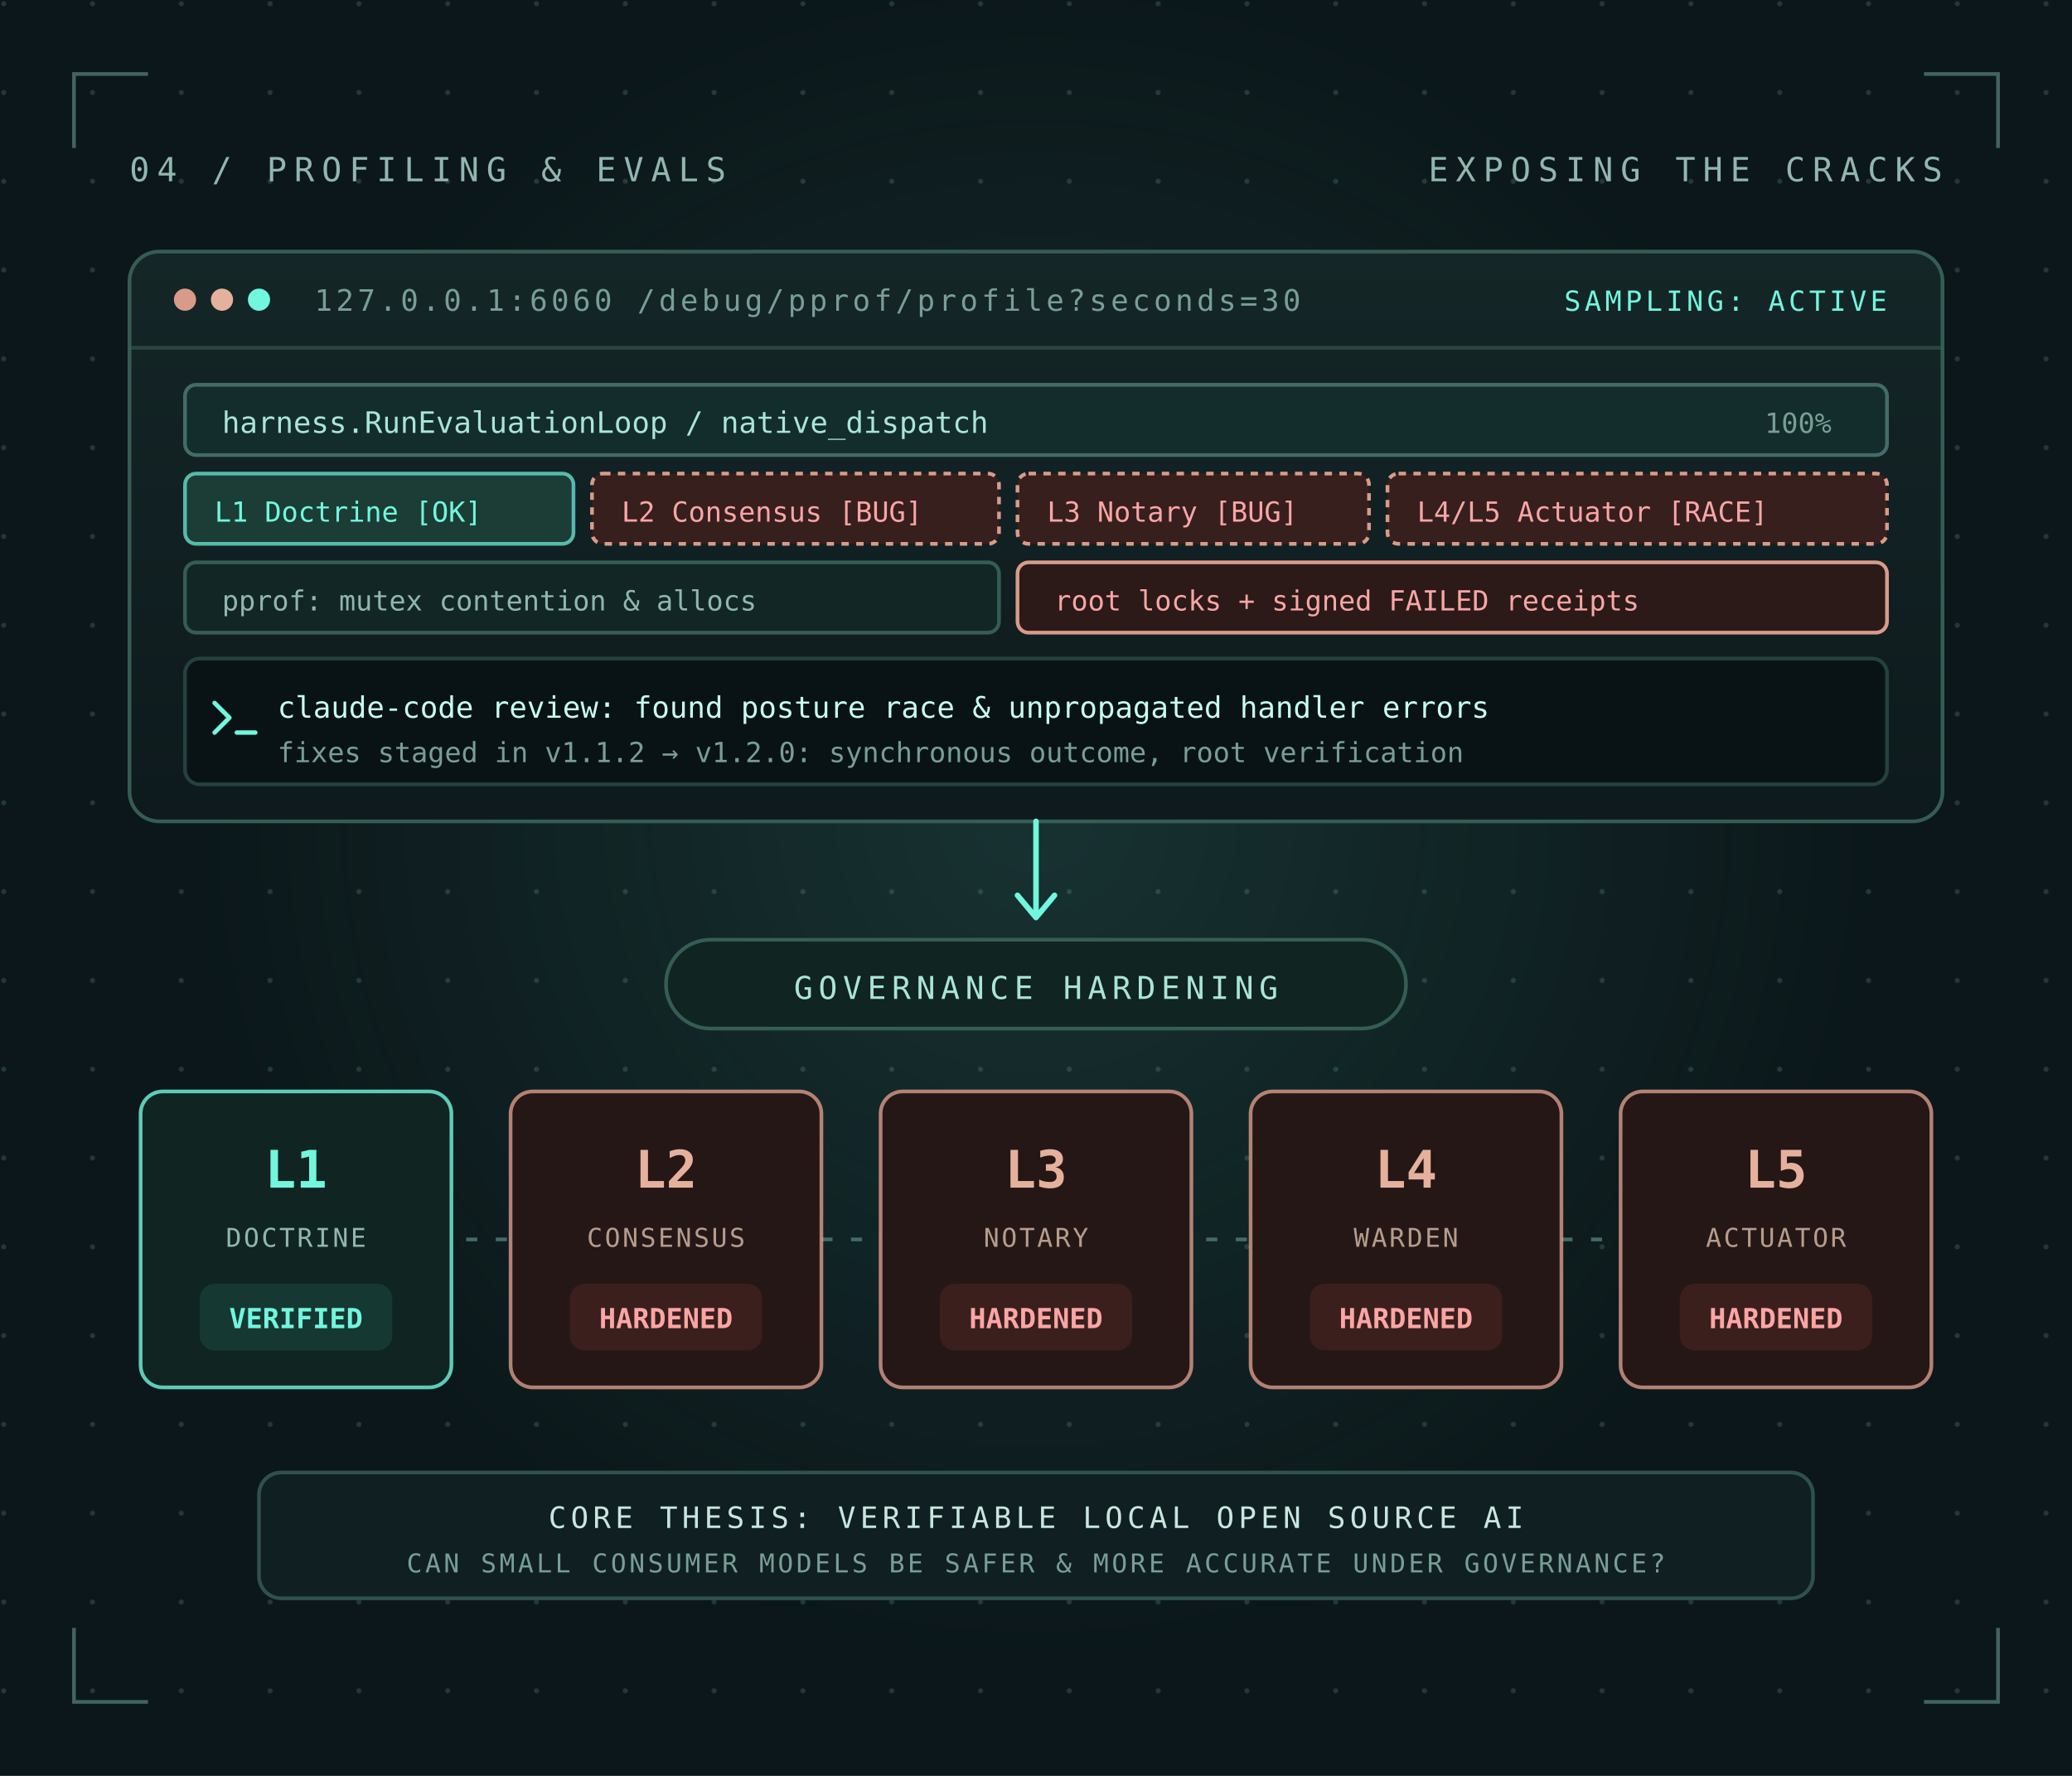
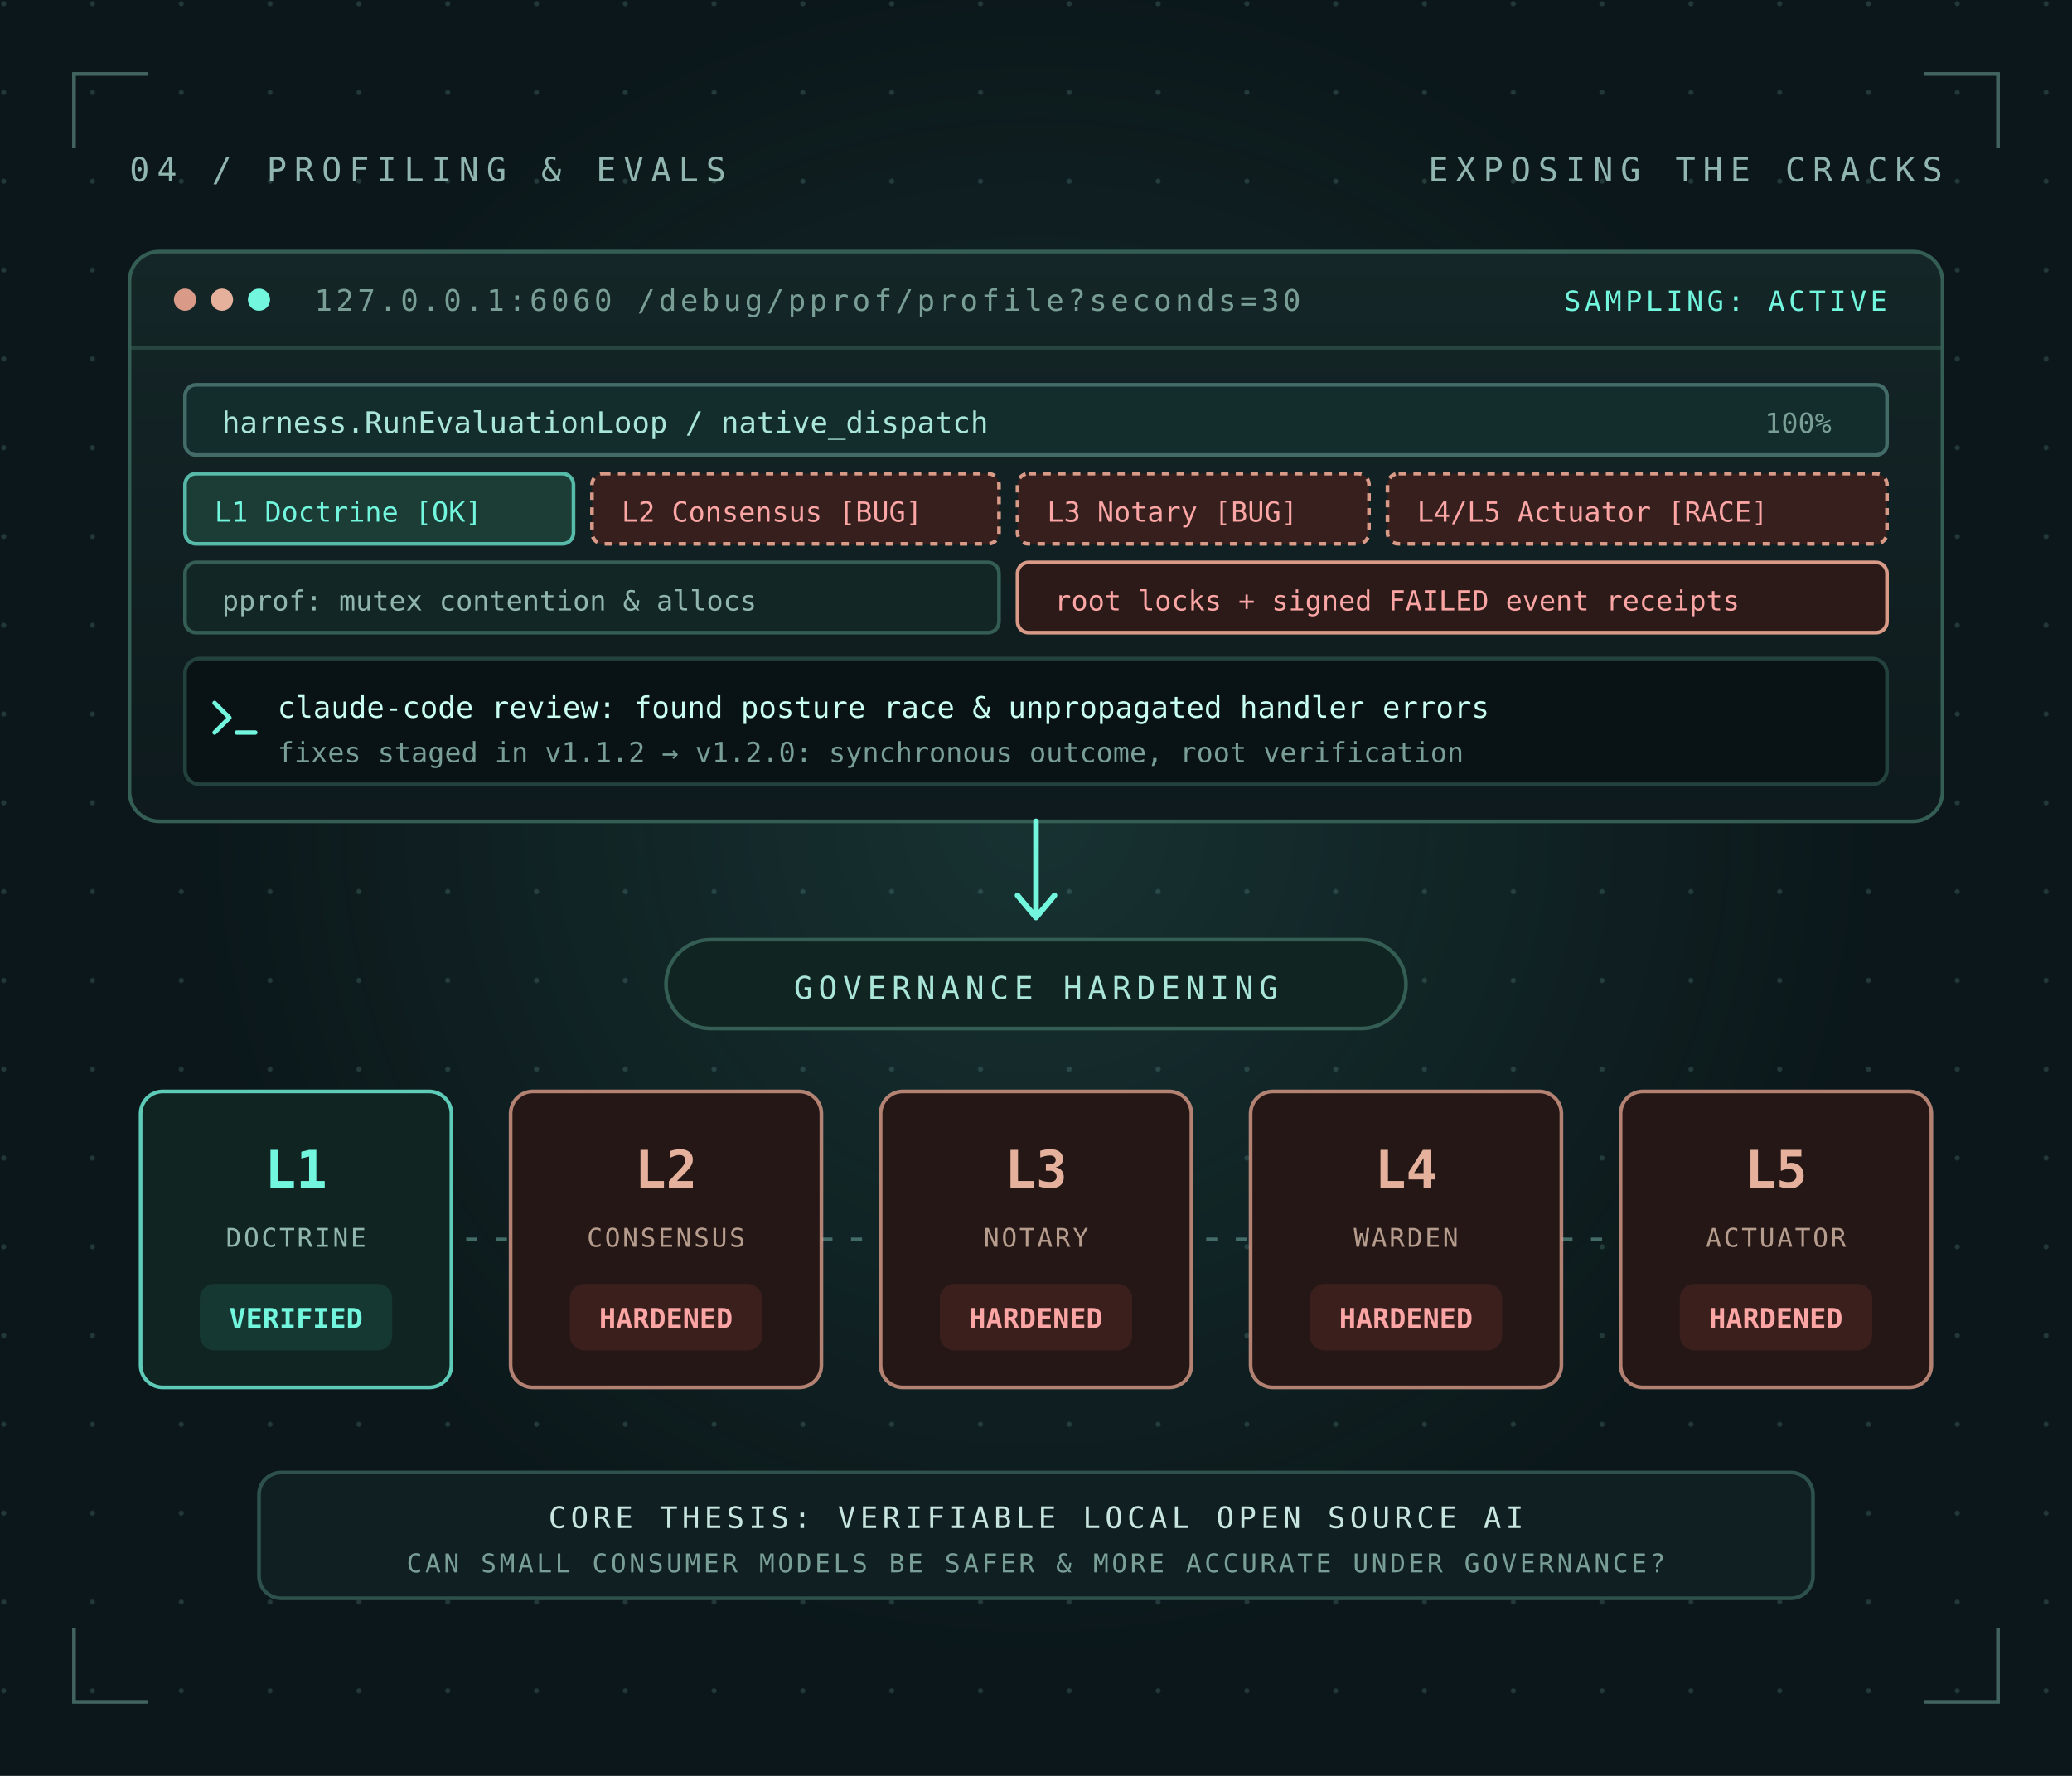
<svg xmlns="http://www.w3.org/2000/svg" viewBox="0 0 560 480" fill="none" role="img" aria-labelledby="title desc">
  <defs>
    <radialGradient id="glow">
      <stop stop-color="#72f6de" stop-opacity=".12" />
      <stop offset="1" stop-color="#72f6de" stop-opacity="0" />
    </radialGradient>
    <pattern id="grid" width="24" height="24" patternUnits="userSpaceOnUse">
      <circle cx="1" cy="1" r=".7" fill="#608d89" opacity=".28" />
    </pattern>
    <linearGradient id="panel-bg" x1="0" y1="0" x2="0" y2="1">
      <stop stop-color="#142627" />
      <stop offset="1" stop-color="#0e1a1d" />
    </linearGradient>
  </defs>
  <path fill="#0b171a" d="M0 0h560v480H0z" />
  <path fill="url(#grid)" d="M0 0h560v480H0z" />
  <circle cx="280" cy="220" r="230" fill="url(#glow)" />
  <path d="M20 40V20h20M520 20h20v20M20 440v20h20M520 460h20v-20" stroke="#41645f" />
  <g font-family="monospace" font-size="9" letter-spacing="2" fill="#91b6b0">
    <text x="35" y="49">04 / PROFILING &amp; EVALS</text>
    <text x="525" y="49" text-anchor="end">EXPOSING THE CRACKS</text>
  </g>
  <rect x="35" y="68" width="490" height="154" rx="8" fill="url(#panel-bg)" stroke="#345d54" />
  <path d="M35 94h490" stroke="#345d54" stroke-opacity=".6" />
  <circle cx="50" cy="81" r="3" fill="#d99b88" />
  <circle cx="60" cy="81" r="3" fill="#e5b19c" />
  <circle cx="70" cy="81" r="3" fill="#72f6de" />
  <text x="85" y="84" font-family="monospace" font-size="8" letter-spacing="1" fill="#789e96">127.0.0.1:6060 /debug/pprof/profile?seconds=30</text>
  <text x="510" y="84" text-anchor="end" font-family="monospace" font-size="7.5" letter-spacing="1" fill="#72f6de">SAMPLING: ACTIVE</text>
  <rect x="50" y="104" width="460" height="19" rx="3" fill="#122d2b" stroke="#436c68" />
  <text x="60" y="117" font-family="monospace" font-size="8" fill="#a9e5d8">harness.RunEvaluationLoop / native_dispatch</text>
  <text x="495" y="117" text-anchor="end" font-family="monospace" font-size="7.5" fill="#789e96">100%</text>
  <rect x="50" y="128" width="105" height="19" rx="3" fill="#1b3d36" stroke="#72f6de" stroke-opacity=".7" />
  <text x="58" y="141" font-family="monospace" font-size="7.5" fill="#72f6de">L1 Doctrine [OK]</text>
  <rect x="160" y="128" width="110" height="19" rx="3" fill="#361f1d" stroke="#d99b88" stroke-dasharray="2 2" />
  <text x="168" y="141" font-family="monospace" font-size="7.5" fill="#fca5a5">L2 Consensus [BUG]</text>
  <rect x="275" y="128" width="95" height="19" rx="3" fill="#361f1d" stroke="#d99b88" stroke-dasharray="2 2" />
  <text x="283" y="141" font-family="monospace" font-size="7.5" fill="#fca5a5">L3 Notary [BUG]</text>
  <rect x="375" y="128" width="135" height="19" rx="3" fill="#361f1d" stroke="#d99b88" stroke-dasharray="2 2" />
  <text x="383" y="141" font-family="monospace" font-size="7.5" fill="#fca5a5">L4/L5 Actuator [RACE]</text>
  <rect x="50" y="152" width="220" height="19" rx="3" fill="#122626" stroke="#345d54" />
  <text x="60" y="165" font-family="monospace" font-size="7.5" fill="#91b6b0">pprof: mutex contention &amp; allocs</text>
  <rect x="275" y="152" width="235" height="19" rx="3" fill="#2b1a18" stroke="#d99b88" />
-   <text x="285" y="165" font-family="monospace" font-size="7.5" fill="#fca5a5">root locks + signed FAILED receipts</text>
+   <text x="285" y="165" font-family="monospace" font-size="7.5" fill="#fca5a5">root locks + signed FAILED event receipts</text>
  <rect x="50" y="178" width="460" height="34" rx="4" fill="#091316" stroke="#23423d" />
  <path d="m58 190 4 4-4 4m6 0h5" stroke="#72f6de" stroke-width="1.2" stroke-linecap="round" stroke-linejoin="round" />
  <text x="75" y="194" font-family="monospace" font-size="8" fill="#c8fff1">claude-code review: found posture race &amp; unpropagated handler errors</text>
  <text x="75" y="206" font-family="monospace" font-size="7.5" fill="#789e96">fixes staged in v1.1.2 → v1.2.0: synchronous outcome, root verification</text>
  <path d="M280 222v26m-5-6 5 6 5-6" stroke="#72f6de" stroke-width="1.5" stroke-linecap="round" stroke-linejoin="round" />
  <rect x="180" y="254" width="200" height="24" rx="12" fill="#102421" stroke="#345d54" />
  <text x="280" y="270" text-anchor="middle" font-family="monospace" font-size="8.5" letter-spacing="1.5" fill="#a9e5d8">GOVERNANCE HARDENING</text>
  <path d="M78 335h404" stroke="#436c68" stroke-dasharray="3 5" />
  <g transform="translate(38, 295)">
    <rect width="84" height="80" rx="6" fill="#102421" stroke="#72f6de" stroke-opacity=".8" />
    <text x="42" y="26" text-anchor="middle" font-family="monospace" font-size="14" font-weight="bold" fill="#72f6de">L1</text>
    <text x="42" y="42" text-anchor="middle" font-family="monospace" font-size="7" letter-spacing=".6" fill="#91b6b0">DOCTRINE</text>
    <rect x="16" y="52" width="52" height="18" rx="4" fill="#163832" />
    <text x="42" y="64" text-anchor="middle" font-family="monospace" font-size="7.5" font-weight="bold" fill="#72f6de">VERIFIED</text>
  </g>
  <g transform="translate(138, 295)">
    <rect width="84" height="80" rx="6" fill="#241716" stroke="#d99b88" stroke-opacity=".8" />
    <text x="42" y="26" text-anchor="middle" font-family="monospace" font-size="14" font-weight="bold" fill="#e5b19c">L2</text>
    <text x="42" y="42" text-anchor="middle" font-family="monospace" font-size="7" letter-spacing=".6" fill="#b69c8d">CONSENSUS</text>
    <rect x="16" y="52" width="52" height="18" rx="4" fill="#3a1f1d" />
    <text x="42" y="64" text-anchor="middle" font-family="monospace" font-size="7.5" font-weight="bold" fill="#fca5a5">HARDENED</text>
  </g>
  <g transform="translate(238, 295)">
    <rect width="84" height="80" rx="6" fill="#241716" stroke="#d99b88" stroke-opacity=".8" />
    <text x="42" y="26" text-anchor="middle" font-family="monospace" font-size="14" font-weight="bold" fill="#e5b19c">L3</text>
    <text x="42" y="42" text-anchor="middle" font-family="monospace" font-size="7" letter-spacing=".6" fill="#b69c8d">NOTARY</text>
    <rect x="16" y="52" width="52" height="18" rx="4" fill="#3a1f1d" />
    <text x="42" y="64" text-anchor="middle" font-family="monospace" font-size="7.5" font-weight="bold" fill="#fca5a5">HARDENED</text>
  </g>
  <g transform="translate(338, 295)">
    <rect width="84" height="80" rx="6" fill="#241716" stroke="#d99b88" stroke-opacity=".8" />
    <text x="42" y="26" text-anchor="middle" font-family="monospace" font-size="14" font-weight="bold" fill="#e5b19c">L4</text>
    <text x="42" y="42" text-anchor="middle" font-family="monospace" font-size="7" letter-spacing=".6" fill="#b69c8d">WARDEN</text>
    <rect x="16" y="52" width="52" height="18" rx="4" fill="#3a1f1d" />
    <text x="42" y="64" text-anchor="middle" font-family="monospace" font-size="7.5" font-weight="bold" fill="#fca5a5">HARDENED</text>
  </g>
  <g transform="translate(438, 295)">
    <rect width="84" height="80" rx="6" fill="#241716" stroke="#d99b88" stroke-opacity=".8" />
    <text x="42" y="26" text-anchor="middle" font-family="monospace" font-size="14" font-weight="bold" fill="#e5b19c">L5</text>
    <text x="42" y="42" text-anchor="middle" font-family="monospace" font-size="7" letter-spacing=".6" fill="#b69c8d">ACTUATOR</text>
    <rect x="16" y="52" width="52" height="18" rx="4" fill="#3a1f1d" />
    <text x="42" y="64" text-anchor="middle" font-family="monospace" font-size="7.5" font-weight="bold" fill="#fca5a5">HARDENED</text>
  </g>
  <rect x="70" y="398" width="420" height="34" rx="6" fill="#0f1f22" stroke="#2e524b" />
  <text x="280" y="413" text-anchor="middle" font-family="monospace" font-size="8" letter-spacing="1.2" fill="#c8e6df">CORE THESIS: VERIFIABLE LOCAL OPEN SOURCE AI</text>
  <text x="280" y="425" text-anchor="middle" font-family="monospace" font-size="7" letter-spacing=".8" fill="#789e96">CAN SMALL CONSUMER MODELS BE SAFER &amp; MORE ACCURATE UNDER GOVERNANCE?</text>
</svg>
